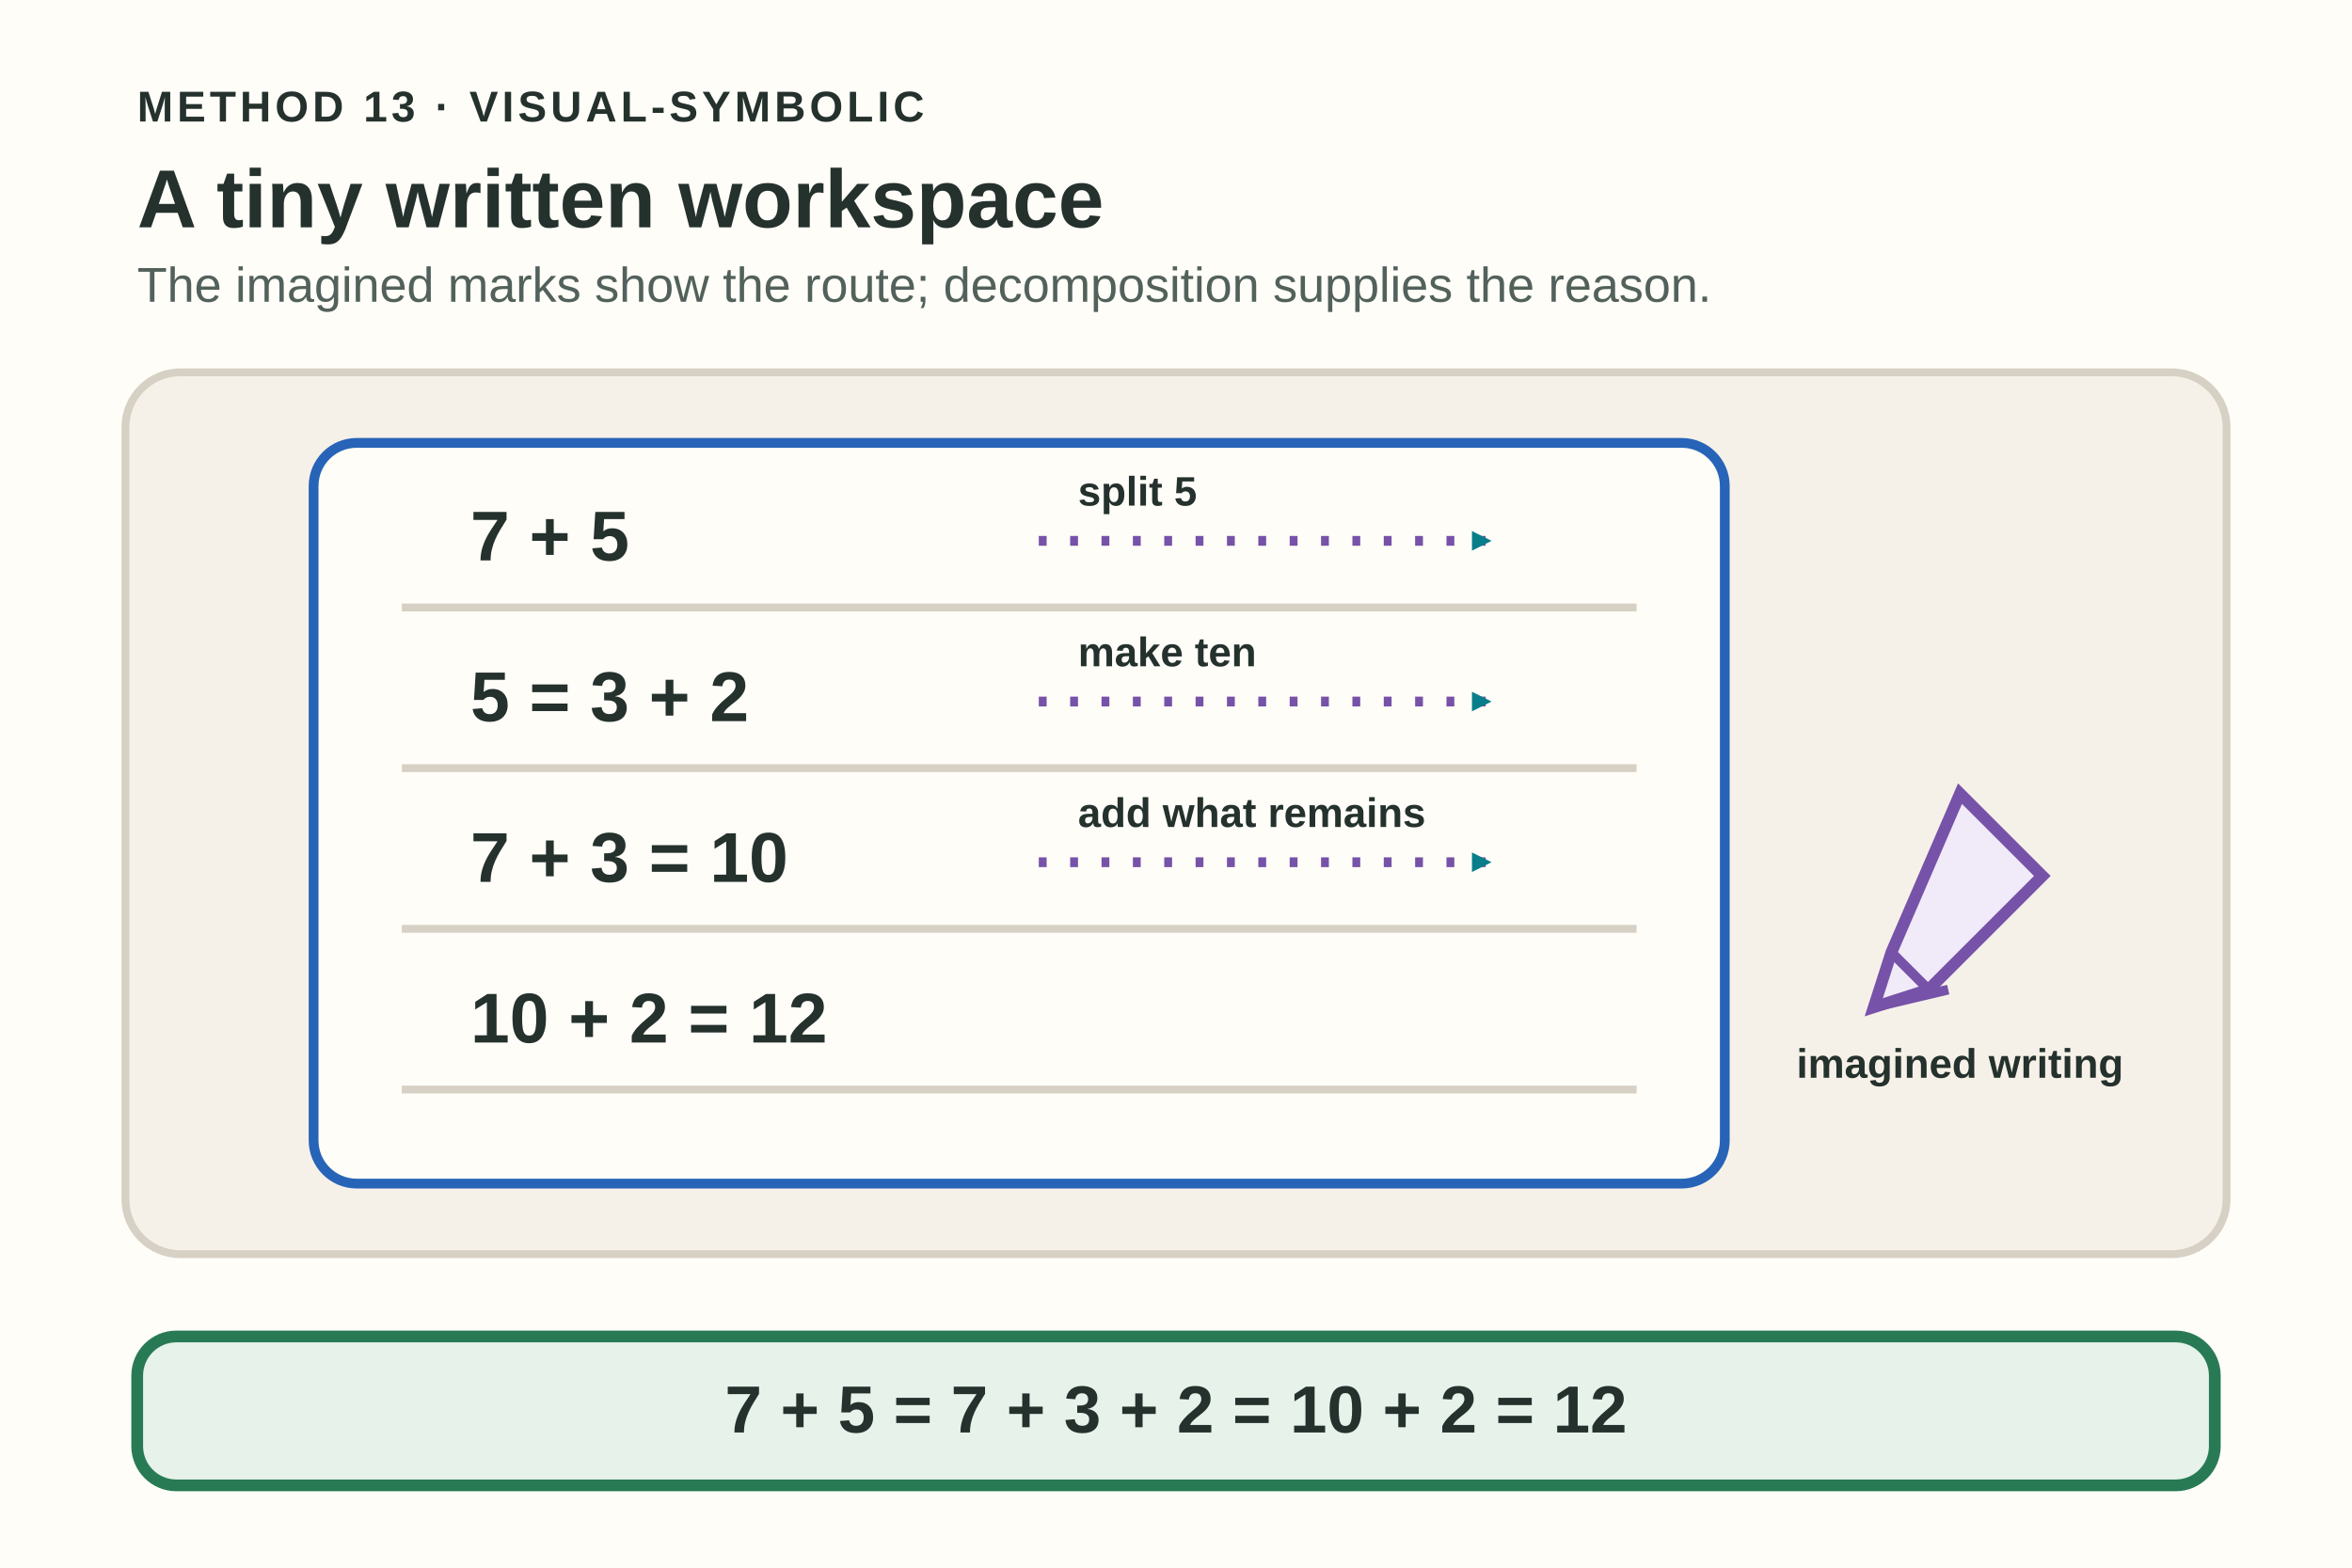
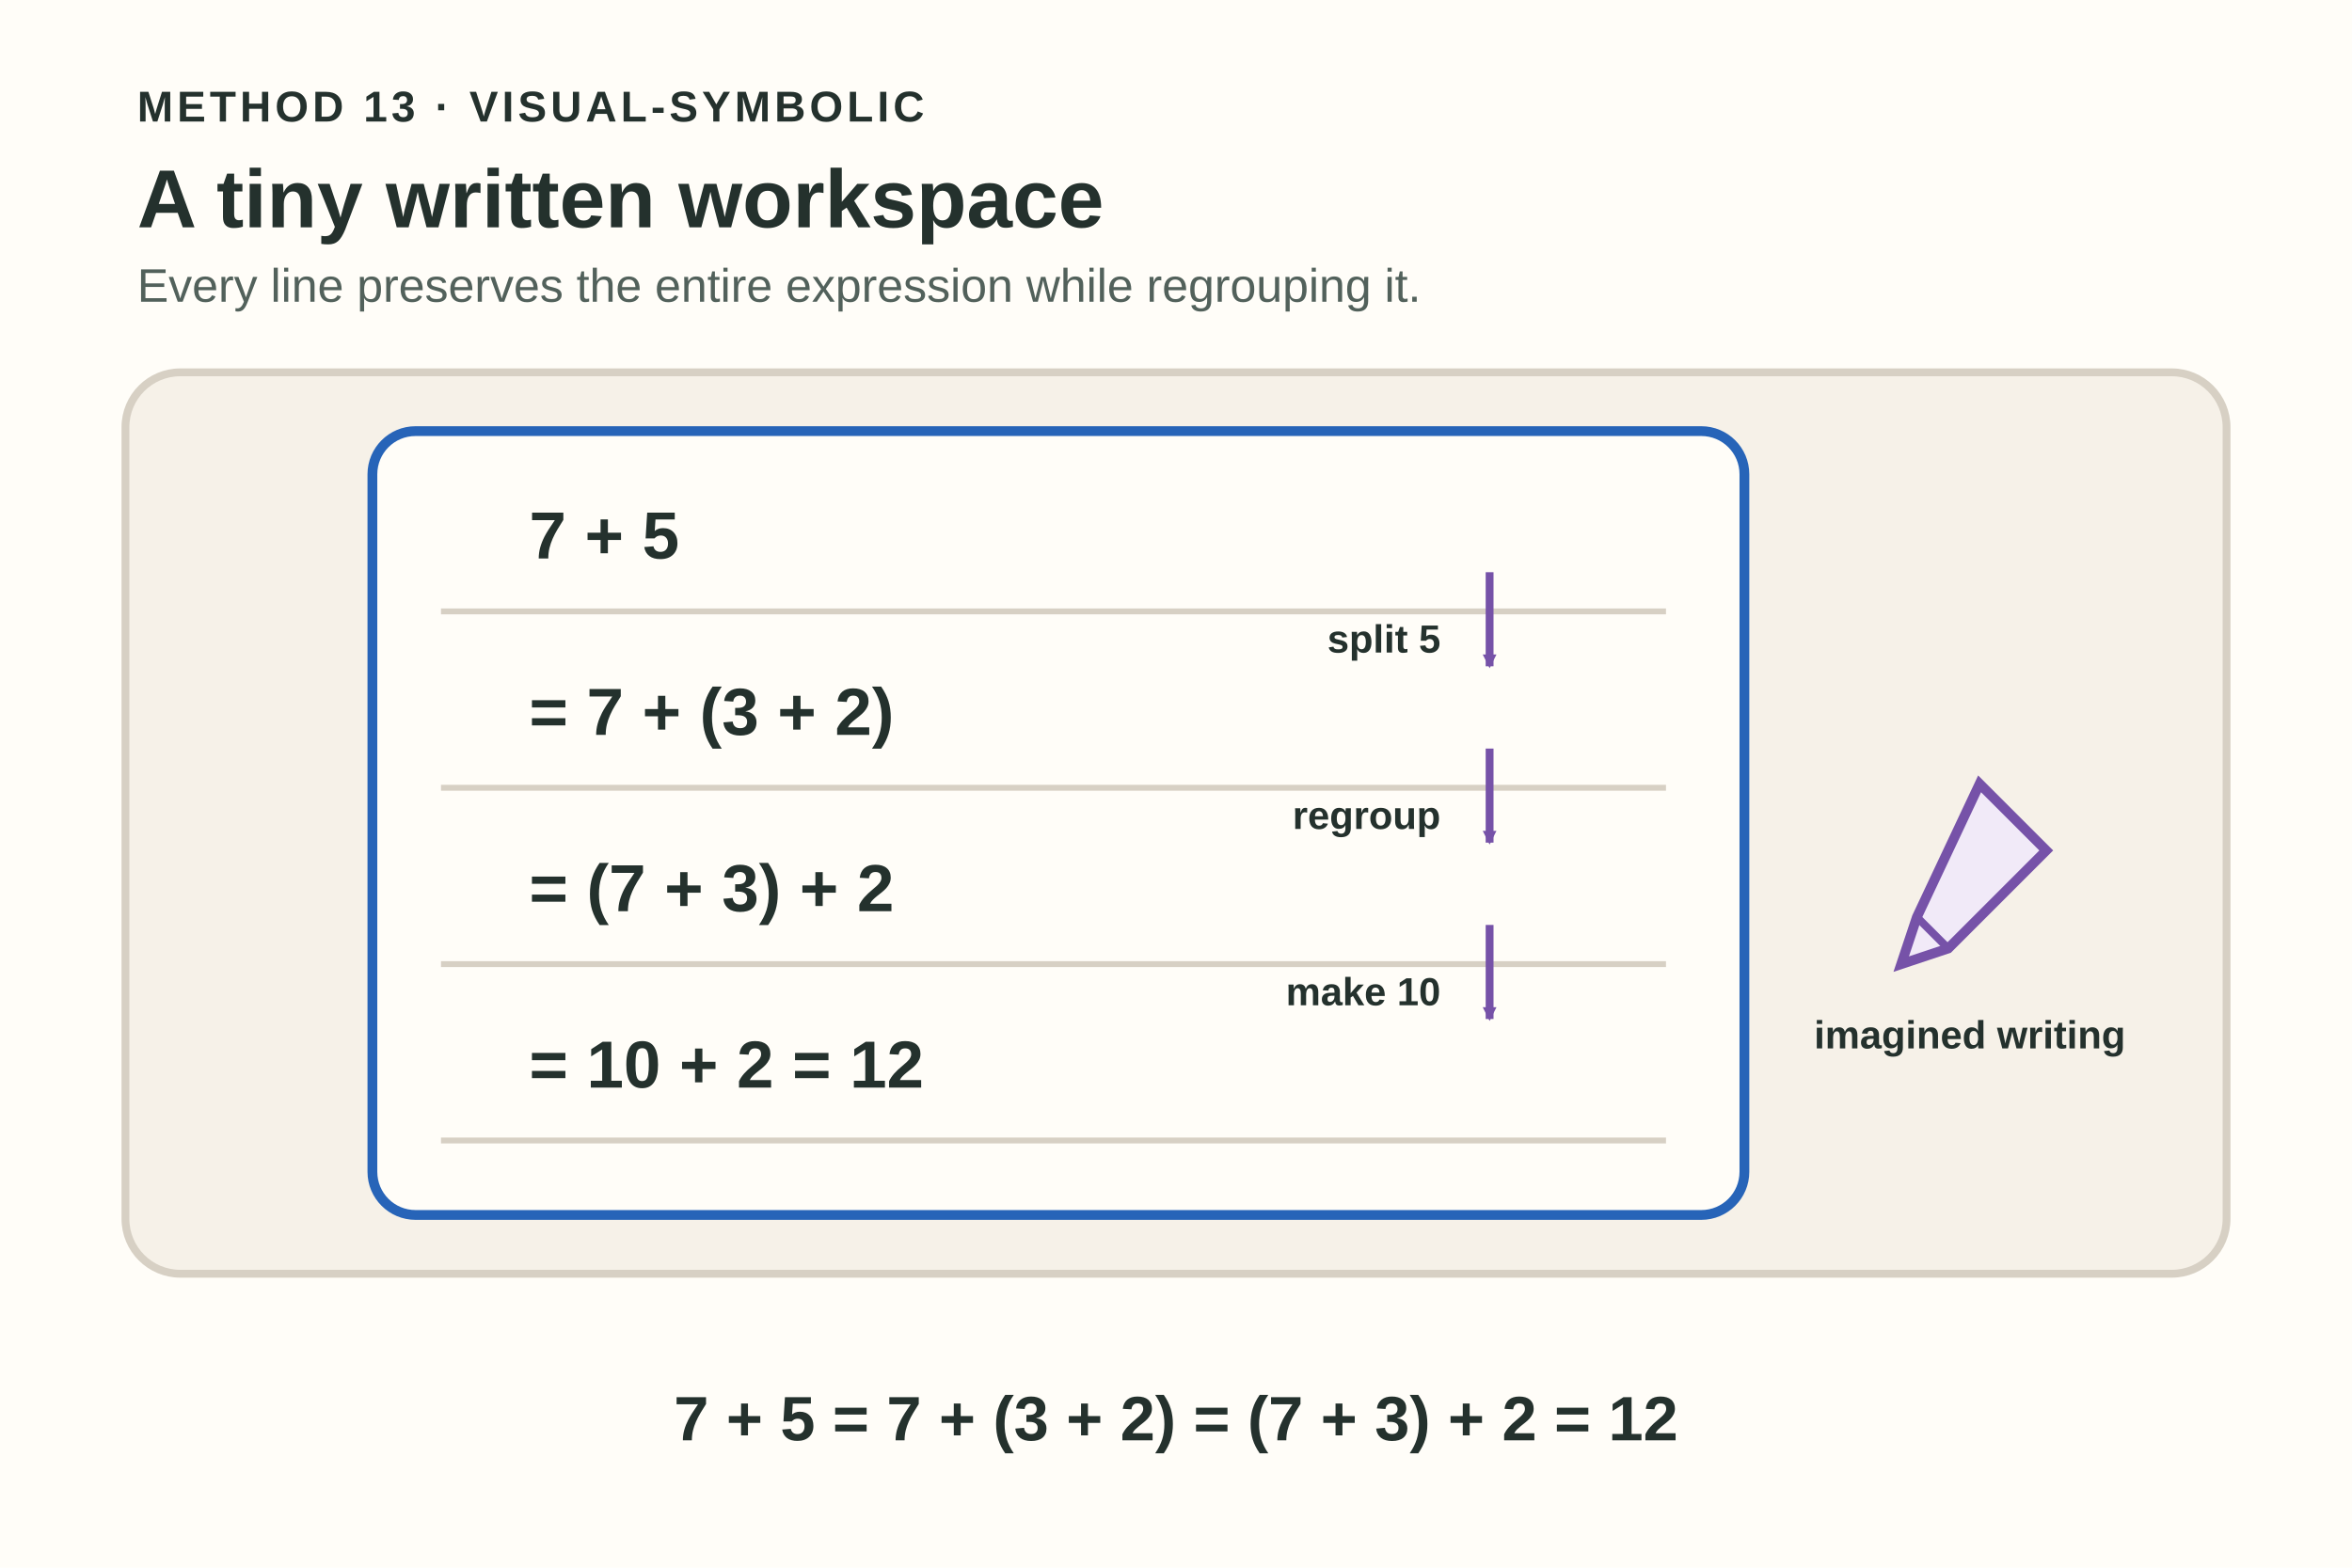
- <svg xmlns="http://www.w3.org/2000/svg" data-qa-image-fixes="2026-09-08" width="1200" height="800" viewBox="0 0 1200 800" role="img" aria-labelledby="title desc" shape-rendering="geometricPrecision" text-rendering="optimizeLegibility">
+ <svg xmlns="http://www.w3.org/2000/svg" width="1200" height="800" viewBox="0 0 1200 800" role="img" aria-labelledby="title desc">
  <defs>
-     <marker id="arrow" markerWidth="10" markerHeight="10" refX="9" refY="5" orient="auto" markerUnits="userSpaceOnUse" viewBox="0 0 10 10">
-       <path d="M0 0L10 5 0 10Z" fill="#087E8B" />
+     <marker id="a" markerWidth="7" markerHeight="7" refX="6" refY="3.5" orient="auto" markerUnits="userSpaceOnUse">
+       <path d="M0 0L7 3.5 0 7Z" fill="#7652A8" />
    </marker>
  </defs>
-   <style>text{font-family:"Trebuchet MS",Arial,sans-serif;fill:#24312D}.eyebrow{font-size:22px;font-weight:700;letter-spacing:2px}.heading{font-size:42px;font-weight:700}.sub{font-size:25px;fill:#52615B}.label{font-size:21px;font-weight:700}.line{font-size:36px;font-weight:700}.math{font-size:34px;font-weight:700}</style>
+   <style>text{font-family:"Trebuchet MS",Arial,sans-serif;fill:#24312D}.k{font-size:22px;font-weight:700;letter-spacing:2px}.h{font-size:42px;font-weight:700}.s{font-size:24px;fill:#52615B}.l{font-size:20px;font-weight:700}.line{font-size:34px;font-weight:700}.m{font-size:32px;font-weight:700}</style>
  <rect width="1200" height="800" fill="#FFFDF8" />
-   <text x="70" y="62" class="eyebrow">METHOD 13 · VISUAL-SYMBOLIC</text>
-   <text x="70" y="116" class="heading">A tiny written workspace</text>
-   <text x="70" y="154" class="sub">The imagined marks show the route; decomposition supplies the reason.</text>
-   <rect x="64" y="190" width="1072" height="450" rx="28" fill="#F6F1E8" stroke="#D7D0C4" stroke-width="4" />
-   <rect x="160" y="226" width="720" height="378" rx="22" fill="#FFFDF8" stroke="#2764B8" stroke-width="5" />
-   <path d="M205 310h630M205 392h630M205 474h630M205 556h630" stroke="#D7D0C4" stroke-width="4" />
-   <text x="240" y="286" class="line">7 + 5</text>
-   <text x="240" y="368" class="line">5 = 3 + 2</text>
-   <text x="240" y="450" class="line">7 + 3 = 10</text>
-   <text x="240" y="532" class="line" fill="#287A55">10 + 2 = 12</text>
-   <g fill="none" stroke="#7652A8" stroke-width="5" stroke-dasharray="4 12" marker-end="url(#arrow)">
-     <path d="M530 276h230" />
-     <path d="M530 358h230" />
-     <path d="M530 440h230" />
+   <text x="70" y="62" class="k">METHOD 13 · VISUAL-SYMBOLIC</text>
+   <text x="70" y="116" class="h">A tiny written workspace</text>
+   <text x="70" y="154" class="s">Every line preserves the entire expression while regrouping it.</text>
+   <rect x="64" y="190" width="1072" height="460" rx="28" fill="#F6F1E8" stroke="#D7D0C4" stroke-width="4" />
+   <rect x="190" y="220" width="700" height="400" rx="22" fill="#FFFDF8" stroke="#2764B8" stroke-width="5" />
+   <g stroke="#D7D0C4" stroke-width="3">
+     <path d="M225 312H850M225 402H850M225 492H850M225 582H850" />
  </g>
-   <g class="label">
-     <text x="550" y="258">split 5</text>
-     <text x="550" y="340">make ten</text>
-     <text x="550" y="422">add what remains</text>
+   <g class="line">
+     <text x="270" y="285">7 + 5</text>
+     <text x="270" y="375">= 7 + (3 + 2)</text>
+     <text x="270" y="465">= (7 + 3) + 2</text>
+     <text x="270" y="555" fill="#287A55">= 10 + 2 = 12</text>
  </g>
-   <g aria-label="non-countable pen-nib cue">
-     <path d="M1000 405l42 42-58 58-28 9 9-28Z" fill="#F1EAF8" stroke="#7652A8" stroke-width="6" />
-     <path d="M965 486l19 19M956 514l38-9" fill="none" stroke="#7652A8" stroke-width="5" />
+   <g fill="none" stroke="#7652A8" stroke-width="4" marker-end="url(#a)">
+     <path d="M760 292v48" />
+     <path d="M760 382v48" />
+     <path d="M760 472v48" />
  </g>
-   <text x="1000" y="550" class="label" text-anchor="middle">imagined writing</text>
-   <rect x="70" y="682" width="1060" height="76" rx="20" fill="#E6F2EA" stroke="#287A55" stroke-width="6" />
-   <text x="600" y="731" class="math" text-anchor="middle">7 + 5 = 7 + 3 + 2 = 10 + 2 = 12</text>
+   <g class="l" text-anchor="end" fill="#7652A8">
+     <text x="735" y="333">split 5</text>
+     <text x="735" y="423">regroup</text>
+     <text x="735" y="513">make 10</text>
+   </g>
+   <g aria-label="small non-countable pen-nib cue">
+     <path d="M1010 400l34 34-50 50-24 8 8-24Z" fill="#F1EAF8" stroke="#7652A8" stroke-width="5" />
+     <path d="M978 468l16 16" stroke="#7652A8" stroke-width="4" />
+   </g>
+   <text x="1005" y="535" class="l" text-anchor="middle">imagined writing</text>
+   <text x="600" y="735" class="m" text-anchor="middle" fill="#287A55">7 + 5 = 7 + (3 + 2) = (7 + 3) + 2 = 12</text>
</svg>
